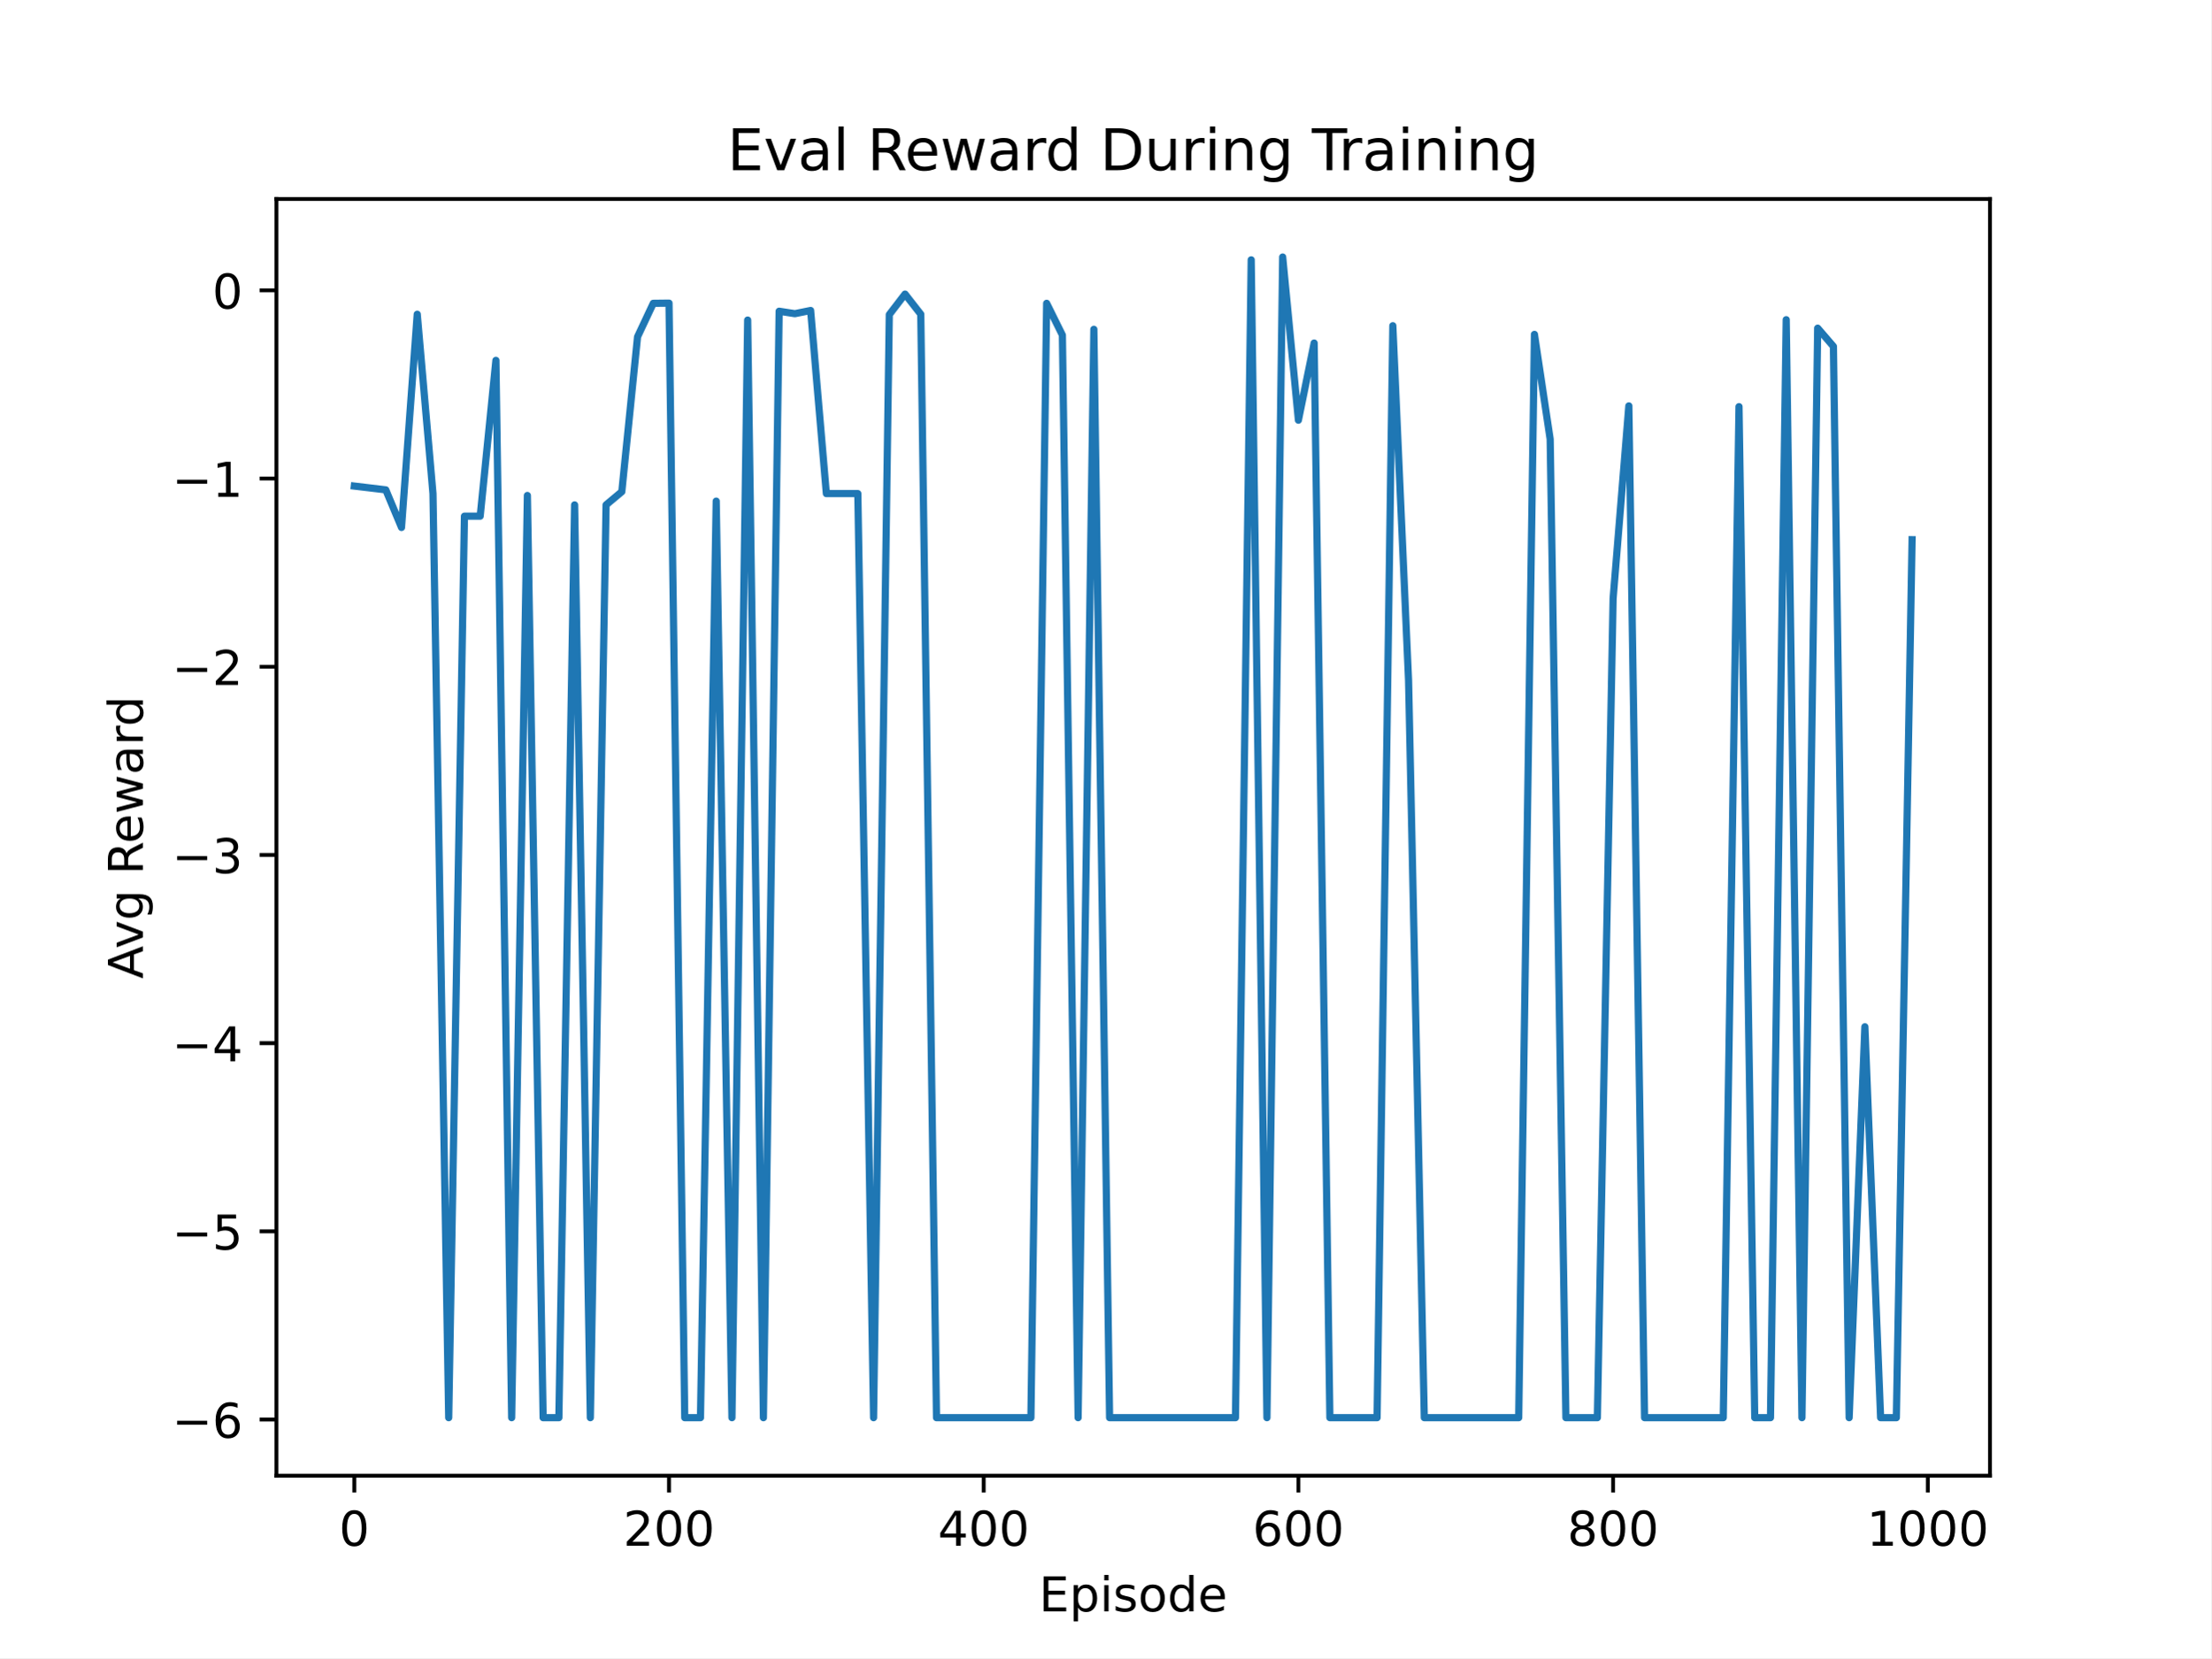
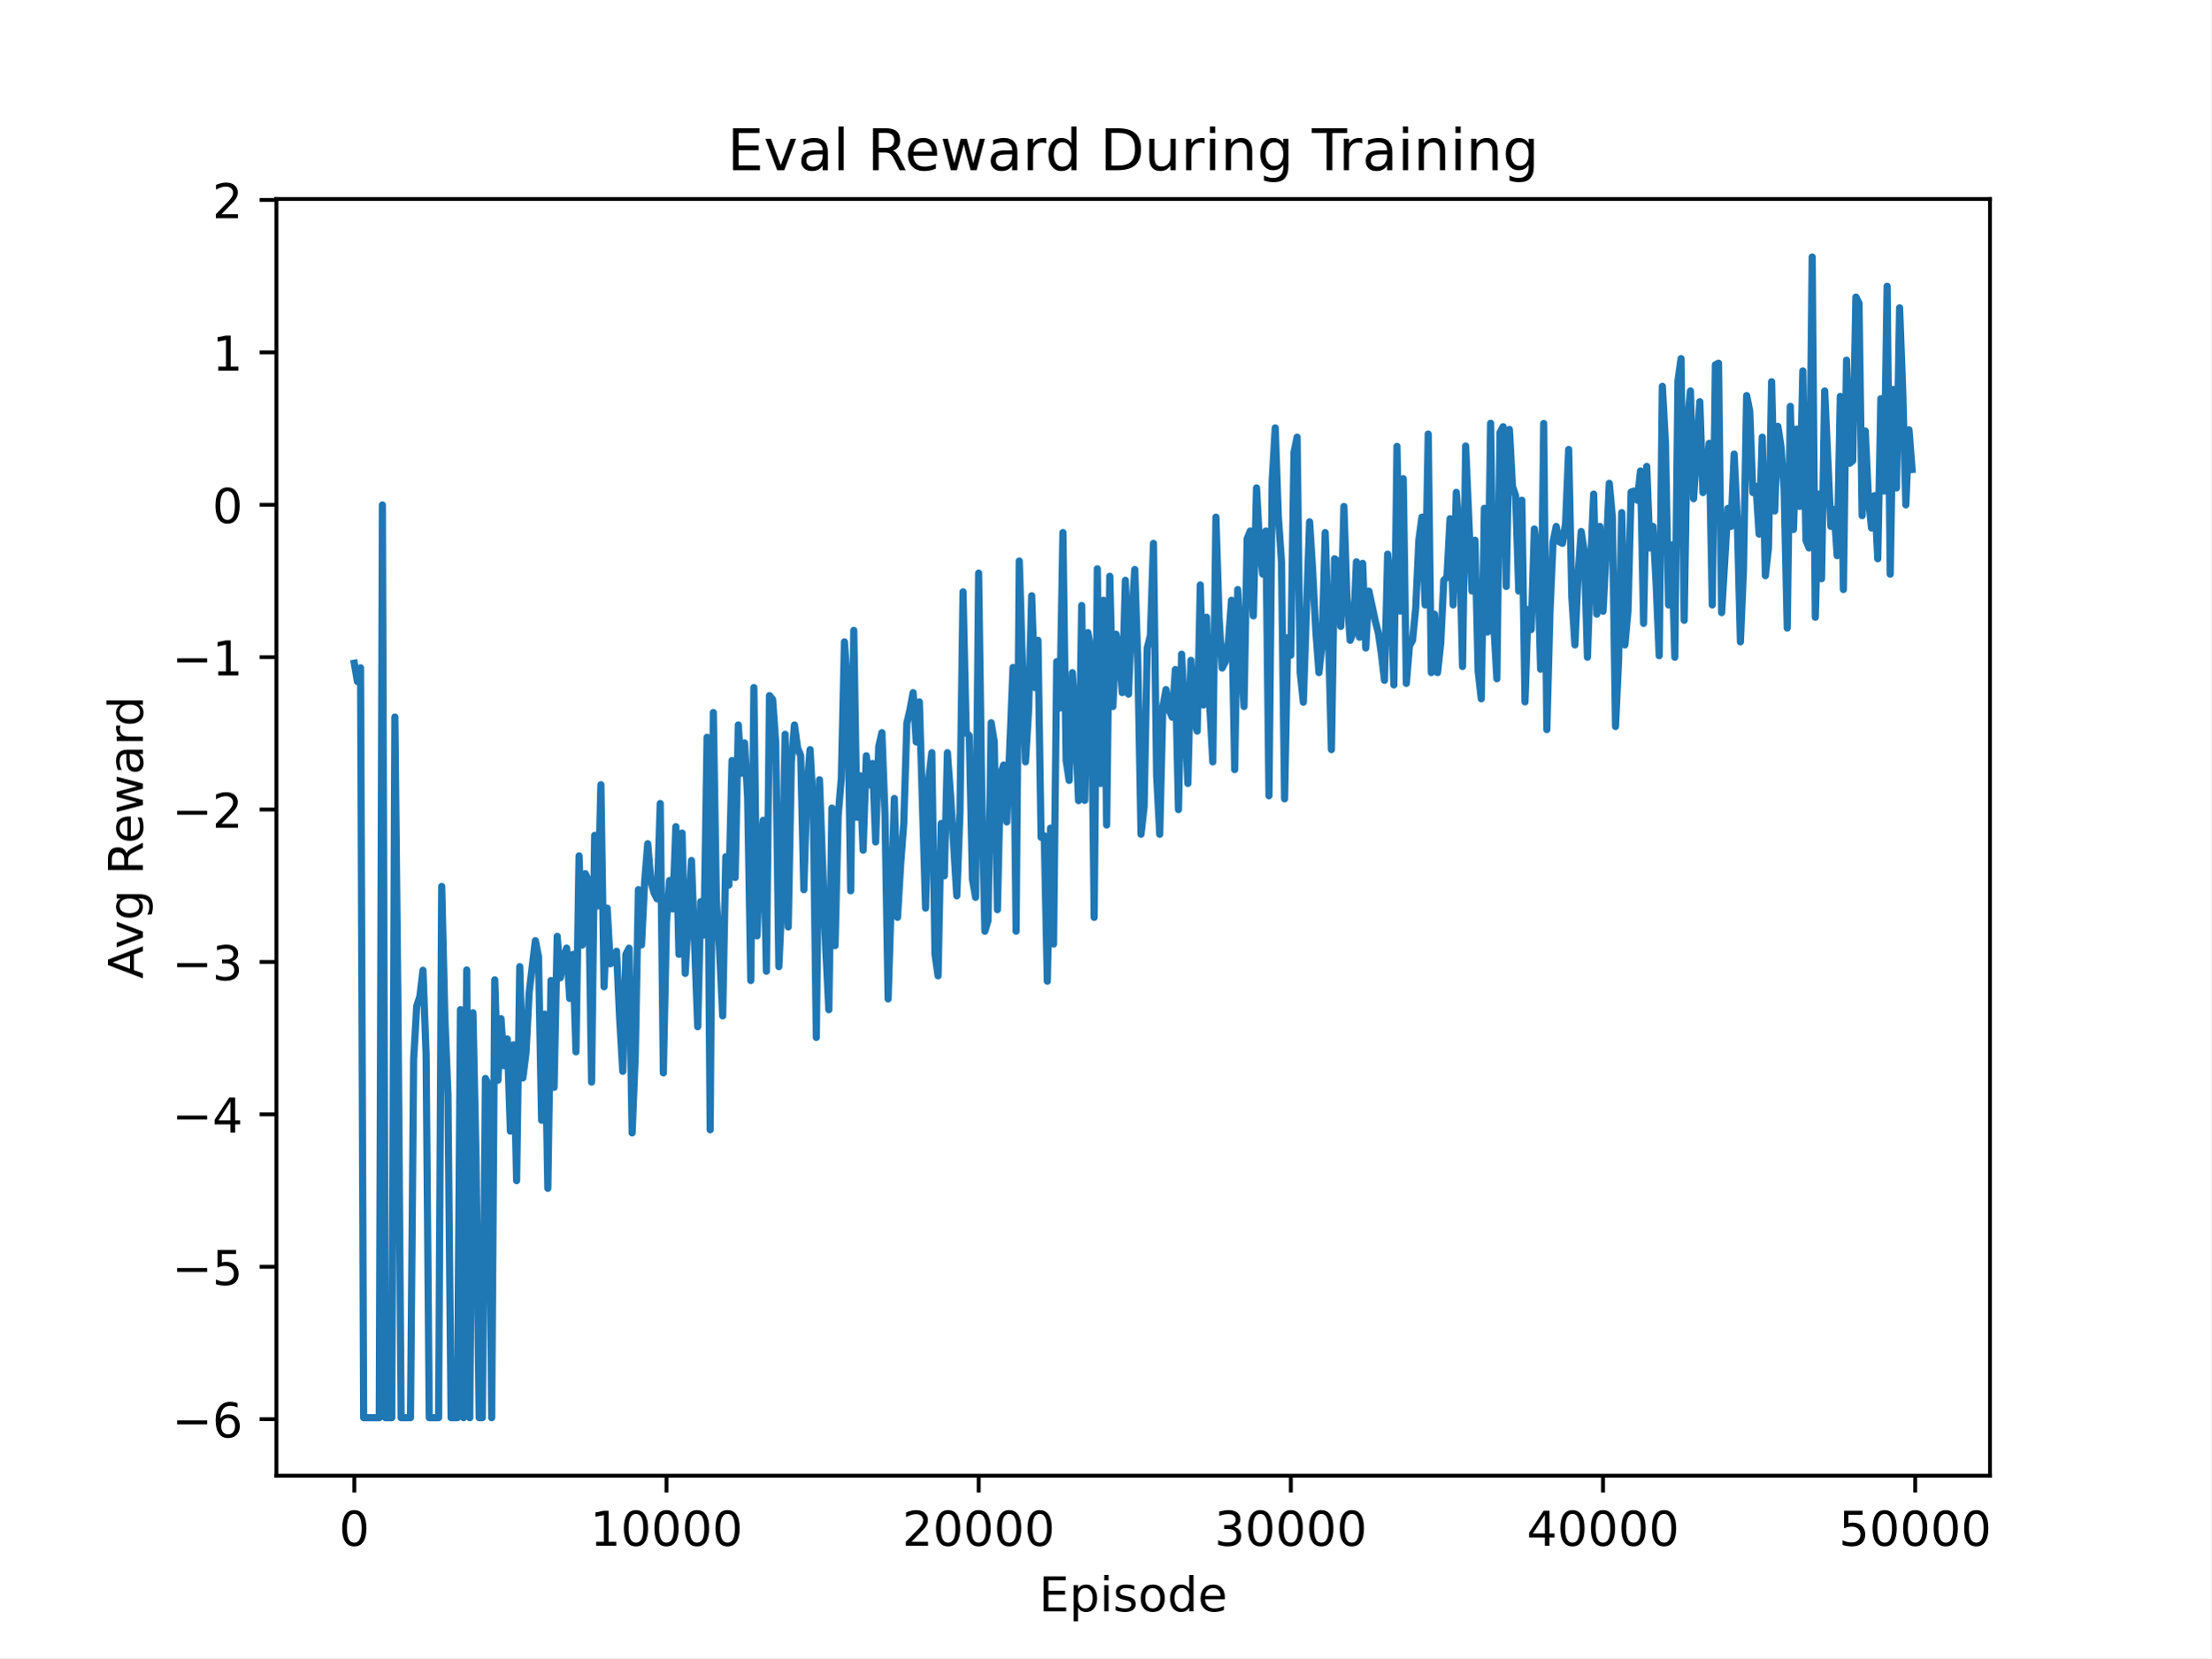
<svg xmlns="http://www.w3.org/2000/svg" xmlns:xlink="http://www.w3.org/1999/xlink" width="460.8pt" height="345.6pt" viewBox="0 0 460.8 345.6" version="1.1">
  <defs>
    <style type="text/css">*{stroke-linejoin: round; stroke-linecap: butt}</style>
  </defs>
  <g id="figure_1">
    <g id="patch_1">
      <path d="M 0 345.6  L 460.8 345.6  L 460.8 0  L 0 0  z " style="fill: #ffffff" />
    </g>
    <g id="axes_1">
      <g id="patch_2">
        <path d="M 57.6 307.584  L 414.72 307.584  L 414.72 41.472  L 57.6 41.472  z " style="fill: #ffffff" />
      </g>
      <g id="matplotlib.axis_1">
        <g id="xtick_1">
          <g id="line2d_1">
            <defs>
-               <path id="m51a9ddf4a9" d="M 0 0  L 0 3.5  " style="stroke: #000000; stroke-width: 0.8" />
+               <path id="m0aa1c64c8d" d="M 0 0  L 0 3.5  " style="stroke: #000000; stroke-width: 0.8" />
            </defs>
            <g>
-               <use xlink:href="#m51a9ddf4a9" x="73.833" y="307.584" style="stroke: #000000; stroke-width: 0.8" />
+               <use xlink:href="#m0aa1c64c8d" x="73.833" y="307.584" style="stroke: #000000; stroke-width: 0.8" />
            </g>
          </g>
          <g id="text_1">
            <g transform="translate(70.65148 322.1824) scale(0.1 -0.1)">
              <defs>
                <path id="DejaVuSans-30" d="M 2034 4250  Q 1547 4250 1301 3770  Q 1056 3291 1056 2328  Q 1056 1369 1301 889  Q 1547 409 2034 409  Q 2525 409 2770 889  Q 3016 1369 3016 2328  Q 3016 3291 2770 3770  Q 2525 4250 2034 4250  z M 2034 4750  Q 2819 4750 3233 4129  Q 3647 3509 3647 2328  Q 3647 1150 3233 529  Q 2819 -91 2034 -91  Q 1250 -91 836 529  Q 422 1150 422 2328  Q 422 3509 836 4129  Q 1250 4750 2034 4750  z " transform="scale(0.015625)" />
              </defs>
              <use xlink:href="#DejaVuSans-30" />
            </g>
          </g>
        </g>
        <g id="xtick_2">
          <g id="line2d_2">
            <g>
-               <use xlink:href="#m51a9ddf4a9" x="139.42" y="307.584" style="stroke: #000000; stroke-width: 0.8" />
+               <use xlink:href="#m0aa1c64c8d" x="138.894" y="307.584" style="stroke: #000000; stroke-width: 0.8" />
            </g>
          </g>
          <g id="text_2">
-             <g transform="translate(129.8758 322.1824) scale(0.1 -0.1)">
-               <defs>
-                 <path id="DejaVuSans-32" d="M 1228 531  L 3431 531  L 3431 0  L 469 0  L 469 531  Q 828 903 1448 1529  Q 2069 2156 2228 2338  Q 2531 2678 2651 2914  Q 2772 3150 2772 3378  Q 2772 3750 2511 3984  Q 2250 4219 1831 4219  Q 1534 4219 1204 4116  Q 875 4013 500 3803  L 500 4441  Q 881 4594 1212 4672  Q 1544 4750 1819 4750  Q 2544 4750 2975 4387  Q 3406 4025 3406 3419  Q 3406 3131 3298 2873  Q 3191 2616 2906 2266  Q 2828 2175 2409 1742  Q 1991 1309 1228 531  z " transform="scale(0.015625)" />
-               </defs>
-               <use xlink:href="#DejaVuSans-32" />
-               <use xlink:href="#DejaVuSans-30" x="63.623" />
-               <use xlink:href="#DejaVuSans-30" x="127.246" />
+             <g transform="translate(122.9875 322.1824) scale(0.1 -0.1)">
+               <defs>
+                 <path id="DejaVuSans-31" d="M 794 531  L 1825 531  L 1825 4091  L 703 3866  L 703 4441  L 1819 4666  L 2450 4666  L 2450 531  L 3481 531  L 3481 0  L 794 0  L 794 531  z " transform="scale(0.015625)" />
+               </defs>
+               <use xlink:href="#DejaVuSans-31" />
+               <use xlink:href="#DejaVuSans-30" x="63.623" />
+               <use xlink:href="#DejaVuSans-30" x="127.246" />
+               <use xlink:href="#DejaVuSans-30" x="190.869" />
+               <use xlink:href="#DejaVuSans-30" x="254.492" />
            </g>
          </g>
        </g>
        <g id="xtick_3">
          <g id="line2d_3">
            <g>
-               <use xlink:href="#m51a9ddf4a9" x="205.006" y="307.584" style="stroke: #000000; stroke-width: 0.8" />
+               <use xlink:href="#m0aa1c64c8d" x="203.955" y="307.584" style="stroke: #000000; stroke-width: 0.8" />
            </g>
          </g>
          <g id="text_3">
-             <g transform="translate(195.4625 322.1824) scale(0.1 -0.1)">
-               <defs>
-                 <path id="DejaVuSans-34" d="M 2419 4116  L 825 1625  L 2419 1625  L 2419 4116  z M 2253 4666  L 3047 4666  L 3047 1625  L 3713 1625  L 3713 1100  L 3047 1100  L 3047 0  L 2419 0  L 2419 1100  L 313 1100  L 313 1709  L 2253 4666  z " transform="scale(0.015625)" />
-               </defs>
-               <use xlink:href="#DejaVuSans-34" />
-               <use xlink:href="#DejaVuSans-30" x="63.623" />
-               <use xlink:href="#DejaVuSans-30" x="127.246" />
+             <g transform="translate(188.0485 322.1824) scale(0.1 -0.1)">
+               <defs>
+                 <path id="DejaVuSans-32" d="M 1228 531  L 3431 531  L 3431 0  L 469 0  L 469 531  Q 828 903 1448 1529  Q 2069 2156 2228 2338  Q 2531 2678 2651 2914  Q 2772 3150 2772 3378  Q 2772 3750 2511 3984  Q 2250 4219 1831 4219  Q 1534 4219 1204 4116  Q 875 4013 500 3803  L 500 4441  Q 881 4594 1212 4672  Q 1544 4750 1819 4750  Q 2544 4750 2975 4387  Q 3406 4025 3406 3419  Q 3406 3131 3298 2873  Q 3191 2616 2906 2266  Q 2828 2175 2409 1742  Q 1991 1309 1228 531  z " transform="scale(0.015625)" />
+               </defs>
+               <use xlink:href="#DejaVuSans-32" />
+               <use xlink:href="#DejaVuSans-30" x="63.623" />
+               <use xlink:href="#DejaVuSans-30" x="127.246" />
+               <use xlink:href="#DejaVuSans-30" x="190.869" />
+               <use xlink:href="#DejaVuSans-30" x="254.492" />
            </g>
          </g>
        </g>
        <g id="xtick_4">
          <g id="line2d_4">
            <g>
-               <use xlink:href="#m51a9ddf4a9" x="270.593" y="307.584" style="stroke: #000000; stroke-width: 0.8" />
+               <use xlink:href="#m0aa1c64c8d" x="269.016" y="307.584" style="stroke: #000000; stroke-width: 0.8" />
            </g>
          </g>
          <g id="text_4">
-             <g transform="translate(261.0493 322.1824) scale(0.1 -0.1)">
-               <defs>
-                 <path id="DejaVuSans-36" d="M 2113 2584  Q 1688 2584 1439 2293  Q 1191 2003 1191 1497  Q 1191 994 1439 701  Q 1688 409 2113 409  Q 2538 409 2786 701  Q 3034 994 3034 1497  Q 3034 2003 2786 2293  Q 2538 2584 2113 2584  z M 3366 4563  L 3366 3988  Q 3128 4100 2886 4159  Q 2644 4219 2406 4219  Q 1781 4219 1451 3797  Q 1122 3375 1075 2522  Q 1259 2794 1537 2939  Q 1816 3084 2150 3084  Q 2853 3084 3261 2657  Q 3669 2231 3669 1497  Q 3669 778 3244 343  Q 2819 -91 2113 -91  Q 1303 -91 875 529  Q 447 1150 447 2328  Q 447 3434 972 4092  Q 1497 4750 2381 4750  Q 2619 4750 2861 4703  Q 3103 4656 3366 4563  z " transform="scale(0.015625)" />
-               </defs>
-               <use xlink:href="#DejaVuSans-36" />
-               <use xlink:href="#DejaVuSans-30" x="63.623" />
-               <use xlink:href="#DejaVuSans-30" x="127.246" />
+             <g transform="translate(253.1096 322.1824) scale(0.1 -0.1)">
+               <defs>
+                 <path id="DejaVuSans-33" d="M 2597 2516  Q 3050 2419 3304 2112  Q 3559 1806 3559 1356  Q 3559 666 3084 287  Q 2609 -91 1734 -91  Q 1441 -91 1130 -33  Q 819 25 488 141  L 488 750  Q 750 597 1062 519  Q 1375 441 1716 441  Q 2309 441 2620 675  Q 2931 909 2931 1356  Q 2931 1769 2642 2001  Q 2353 2234 1838 2234  L 1294 2234  L 1294 2753  L 1863 2753  Q 2328 2753 2575 2939  Q 2822 3125 2822 3475  Q 2822 3834 2567 4026  Q 2313 4219 1838 4219  Q 1578 4219 1281 4162  Q 984 4106 628 3988  L 628 4550  Q 988 4650 1302 4700  Q 1616 4750 1894 4750  Q 2613 4750 3031 4423  Q 3450 4097 3450 3541  Q 3450 3153 3228 2886  Q 3006 2619 2597 2516  z " transform="scale(0.015625)" />
+               </defs>
+               <use xlink:href="#DejaVuSans-33" />
+               <use xlink:href="#DejaVuSans-30" x="63.623" />
+               <use xlink:href="#DejaVuSans-30" x="127.246" />
+               <use xlink:href="#DejaVuSans-30" x="190.869" />
+               <use xlink:href="#DejaVuSans-30" x="254.492" />
            </g>
          </g>
        </g>
        <g id="xtick_5">
          <g id="line2d_5">
            <g>
-               <use xlink:href="#m51a9ddf4a9" x="336.18" y="307.584" style="stroke: #000000; stroke-width: 0.8" />
+               <use xlink:href="#m0aa1c64c8d" x="334.077" y="307.584" style="stroke: #000000; stroke-width: 0.8" />
            </g>
          </g>
          <g id="text_5">
-             <g transform="translate(326.6361 322.1824) scale(0.1 -0.1)">
-               <defs>
-                 <path id="DejaVuSans-38" d="M 2034 2216  Q 1584 2216 1326 1975  Q 1069 1734 1069 1313  Q 1069 891 1326 650  Q 1584 409 2034 409  Q 2484 409 2743 651  Q 3003 894 3003 1313  Q 3003 1734 2745 1975  Q 2488 2216 2034 2216  z M 1403 2484  Q 997 2584 770 2862  Q 544 3141 544 3541  Q 544 4100 942 4425  Q 1341 4750 2034 4750  Q 2731 4750 3128 4425  Q 3525 4100 3525 3541  Q 3525 3141 3298 2862  Q 3072 2584 2669 2484  Q 3125 2378 3379 2068  Q 3634 1759 3634 1313  Q 3634 634 3220 271  Q 2806 -91 2034 -91  Q 1263 -91 848 271  Q 434 634 434 1313  Q 434 1759 690 2068  Q 947 2378 1403 2484  z M 1172 3481  Q 1172 3119 1398 2916  Q 1625 2713 2034 2713  Q 2441 2713 2670 2916  Q 2900 3119 2900 3481  Q 2900 3844 2670 4047  Q 2441 4250 2034 4250  Q 1625 4250 1398 4047  Q 1172 3844 1172 3481  z " transform="scale(0.015625)" />
-               </defs>
-               <use xlink:href="#DejaVuSans-38" />
-               <use xlink:href="#DejaVuSans-30" x="63.623" />
-               <use xlink:href="#DejaVuSans-30" x="127.246" />
+             <g transform="translate(318.1706 322.1824) scale(0.1 -0.1)">
+               <defs>
+                 <path id="DejaVuSans-34" d="M 2419 4116  L 825 1625  L 2419 1625  L 2419 4116  z M 2253 4666  L 3047 4666  L 3047 1625  L 3713 1625  L 3713 1100  L 3047 1100  L 3047 0  L 2419 0  L 2419 1100  L 313 1100  L 313 1709  L 2253 4666  z " transform="scale(0.015625)" />
+               </defs>
+               <use xlink:href="#DejaVuSans-34" />
+               <use xlink:href="#DejaVuSans-30" x="63.623" />
+               <use xlink:href="#DejaVuSans-30" x="127.246" />
+               <use xlink:href="#DejaVuSans-30" x="190.869" />
+               <use xlink:href="#DejaVuSans-30" x="254.492" />
            </g>
          </g>
        </g>
        <g id="xtick_6">
          <g id="line2d_6">
            <g>
-               <use xlink:href="#m51a9ddf4a9" x="401.767" y="307.584" style="stroke: #000000; stroke-width: 0.8" />
+               <use xlink:href="#m0aa1c64c8d" x="399.138" y="307.584" style="stroke: #000000; stroke-width: 0.8" />
            </g>
          </g>
          <g id="text_6">
-             <g transform="translate(389.0416 322.1824) scale(0.1 -0.1)">
-               <defs>
-                 <path id="DejaVuSans-31" d="M 794 531  L 1825 531  L 1825 4091  L 703 3866  L 703 4441  L 1819 4666  L 2450 4666  L 2450 531  L 3481 531  L 3481 0  L 794 0  L 794 531  z " transform="scale(0.015625)" />
-               </defs>
-               <use xlink:href="#DejaVuSans-31" />
-               <use xlink:href="#DejaVuSans-30" x="63.623" />
-               <use xlink:href="#DejaVuSans-30" x="127.246" />
-               <use xlink:href="#DejaVuSans-30" x="190.869" />
+             <g transform="translate(383.2316 322.1824) scale(0.1 -0.1)">
+               <defs>
+                 <path id="DejaVuSans-35" d="M 691 4666  L 3169 4666  L 3169 4134  L 1269 4134  L 1269 2991  Q 1406 3038 1543 3061  Q 1681 3084 1819 3084  Q 2600 3084 3056 2656  Q 3513 2228 3513 1497  Q 3513 744 3044 326  Q 2575 -91 1722 -91  Q 1428 -91 1123 -41  Q 819 9 494 109  L 494 744  Q 775 591 1075 516  Q 1375 441 1709 441  Q 2250 441 2565 725  Q 2881 1009 2881 1497  Q 2881 1984 2565 2268  Q 2250 2553 1709 2553  Q 1456 2553 1204 2497  Q 953 2441 691 2322  L 691 4666  z " transform="scale(0.015625)" />
+               </defs>
+               <use xlink:href="#DejaVuSans-35" />
+               <use xlink:href="#DejaVuSans-30" x="63.623" />
+               <use xlink:href="#DejaVuSans-30" x="127.246" />
+               <use xlink:href="#DejaVuSans-30" x="190.869" />
+               <use xlink:href="#DejaVuSans-30" x="254.492" />
            </g>
          </g>
        </g>
        <g id="text_7">
          <g transform="translate(216.5225 335.8606) scale(0.1 -0.1)">
            <defs>
              <path id="DejaVuSans-45" d="M 628 4666  L 3578 4666  L 3578 4134  L 1259 4134  L 1259 2753  L 3481 2753  L 3481 2222  L 1259 2222  L 1259 531  L 3634 531  L 3634 0  L 628 0  L 628 4666  z " transform="scale(0.015625)" />
              <path id="DejaVuSans-70" d="M 1159 525  L 1159 -1331  L 581 -1331  L 581 3500  L 1159 3500  L 1159 2969  Q 1341 3281 1617 3432  Q 1894 3584 2278 3584  Q 2916 3584 3314 3078  Q 3713 2572 3713 1747  Q 3713 922 3314 415  Q 2916 -91 2278 -91  Q 1894 -91 1617 61  Q 1341 213 1159 525  z M 3116 1747  Q 3116 2381 2855 2742  Q 2594 3103 2138 3103  Q 1681 3103 1420 2742  Q 1159 2381 1159 1747  Q 1159 1113 1420 752  Q 1681 391 2138 391  Q 2594 391 2855 752  Q 3116 1113 3116 1747  z " transform="scale(0.015625)" />
              <path id="DejaVuSans-69" d="M 603 3500  L 1178 3500  L 1178 0  L 603 0  L 603 3500  z M 603 4863  L 1178 4863  L 1178 4134  L 603 4134  L 603 4863  z " transform="scale(0.015625)" />
              <path id="DejaVuSans-73" d="M 2834 3397  L 2834 2853  Q 2591 2978 2328 3040  Q 2066 3103 1784 3103  Q 1356 3103 1142 2972  Q 928 2841 928 2578  Q 928 2378 1081 2264  Q 1234 2150 1697 2047  L 1894 2003  Q 2506 1872 2764 1633  Q 3022 1394 3022 966  Q 3022 478 2636 193  Q 2250 -91 1575 -91  Q 1294 -91 989 -36  Q 684 19 347 128  L 347 722  Q 666 556 975 473  Q 1284 391 1588 391  Q 1994 391 2212 530  Q 2431 669 2431 922  Q 2431 1156 2273 1281  Q 2116 1406 1581 1522  L 1381 1569  Q 847 1681 609 1914  Q 372 2147 372 2553  Q 372 3047 722 3315  Q 1072 3584 1716 3584  Q 2034 3584 2315 3537  Q 2597 3491 2834 3397  z " transform="scale(0.015625)" />
              <path id="DejaVuSans-6f" d="M 1959 3097  Q 1497 3097 1228 2736  Q 959 2375 959 1747  Q 959 1119 1226 758  Q 1494 397 1959 397  Q 2419 397 2687 759  Q 2956 1122 2956 1747  Q 2956 2369 2687 2733  Q 2419 3097 1959 3097  z M 1959 3584  Q 2709 3584 3137 3096  Q 3566 2609 3566 1747  Q 3566 888 3137 398  Q 2709 -91 1959 -91  Q 1206 -91 779 398  Q 353 888 353 1747  Q 353 2609 779 3096  Q 1206 3584 1959 3584  z " transform="scale(0.015625)" />
              <path id="DejaVuSans-64" d="M 2906 2969  L 2906 4863  L 3481 4863  L 3481 0  L 2906 0  L 2906 525  Q 2725 213 2448 61  Q 2172 -91 1784 -91  Q 1150 -91 751 415  Q 353 922 353 1747  Q 353 2572 751 3078  Q 1150 3584 1784 3584  Q 2172 3584 2448 3432  Q 2725 3281 2906 2969  z M 947 1747  Q 947 1113 1208 752  Q 1469 391 1925 391  Q 2381 391 2643 752  Q 2906 1113 2906 1747  Q 2906 2381 2643 2742  Q 2381 3103 1925 3103  Q 1469 3103 1208 2742  Q 947 2381 947 1747  z " transform="scale(0.015625)" />
              <path id="DejaVuSans-65" d="M 3597 1894  L 3597 1613  L 953 1613  Q 991 1019 1311 708  Q 1631 397 2203 397  Q 2534 397 2845 478  Q 3156 559 3463 722  L 3463 178  Q 3153 47 2828 -22  Q 2503 -91 2169 -91  Q 1331 -91 842 396  Q 353 884 353 1716  Q 353 2575 817 3079  Q 1281 3584 2069 3584  Q 2775 3584 3186 3129  Q 3597 2675 3597 1894  z M 3022 2063  Q 3016 2534 2758 2815  Q 2500 3097 2075 3097  Q 1594 3097 1305 2825  Q 1016 2553 972 2059  L 3022 2063  z " transform="scale(0.015625)" />
            </defs>
            <use xlink:href="#DejaVuSans-45" />
            <use xlink:href="#DejaVuSans-70" x="63.184" />
            <use xlink:href="#DejaVuSans-69" x="126.66" />
            <use xlink:href="#DejaVuSans-73" x="154.443" />
            <use xlink:href="#DejaVuSans-6f" x="206.543" />
            <use xlink:href="#DejaVuSans-64" x="267.725" />
            <use xlink:href="#DejaVuSans-65" x="331.201" />
          </g>
        </g>
      </g>
      <g id="matplotlib.axis_2">
        <g id="ytick_1">
          <g id="line2d_7">
            <defs>
-               <path id="m4c02d5321e" d="M 0 0  L -3.5 0  " style="stroke: #000000; stroke-width: 0.8" />
+               <path id="m4d0bfc7e6a" d="M 0 0  L -3.5 0  " style="stroke: #000000; stroke-width: 0.8" />
            </defs>
            <g>
-               <use xlink:href="#m4c02d5321e" x="57.6" y="295.88" style="stroke: #000000; stroke-width: 0.8" />
+               <use xlink:href="#m4d0bfc7e6a" x="57.6" y="295.806" style="stroke: #000000; stroke-width: 0.8" />
            </g>
          </g>
          <g id="text_8">
-             <g transform="translate(35.85781 299.6795) scale(0.1 -0.1)">
+             <g transform="translate(35.85781 299.6049) scale(0.1 -0.1)">
              <defs>
                <path id="DejaVuSans-2212" d="M 678 2272  L 4684 2272  L 4684 1741  L 678 1741  L 678 2272  z " transform="scale(0.015625)" />
+                 <path id="DejaVuSans-36" d="M 2113 2584  Q 1688 2584 1439 2293  Q 1191 2003 1191 1497  Q 1191 994 1439 701  Q 1688 409 2113 409  Q 2538 409 2786 701  Q 3034 994 3034 1497  Q 3034 2003 2786 2293  Q 2538 2584 2113 2584  z M 3366 4563  L 3366 3988  Q 3128 4100 2886 4159  Q 2644 4219 2406 4219  Q 1781 4219 1451 3797  Q 1122 3375 1075 2522  Q 1259 2794 1537 2939  Q 1816 3084 2150 3084  Q 2853 3084 3261 2657  Q 3669 2231 3669 1497  Q 3669 778 3244 343  Q 2819 -91 2113 -91  Q 1303 -91 875 529  Q 447 1150 447 2328  Q 447 3434 972 4092  Q 1497 4750 2381 4750  Q 2619 4750 2861 4703  Q 3103 4656 3366 4563  z " transform="scale(0.015625)" />
              </defs>
              <use xlink:href="#DejaVuSans-2212" />
              <use xlink:href="#DejaVuSans-36" x="83.789" />
            </g>
          </g>
        </g>
        <g id="ytick_2">
          <g id="line2d_8">
            <g>
-               <use xlink:href="#m4c02d5321e" x="57.6" y="256.652" style="stroke: #000000; stroke-width: 0.8" />
+               <use xlink:href="#m4d0bfc7e6a" x="57.6" y="264.038" style="stroke: #000000; stroke-width: 0.8" />
            </g>
          </g>
          <g id="text_9">
-             <g transform="translate(35.85781 260.4513) scale(0.1 -0.1)">
-               <defs>
-                 <path id="DejaVuSans-35" d="M 691 4666  L 3169 4666  L 3169 4134  L 1269 4134  L 1269 2991  Q 1406 3038 1543 3061  Q 1681 3084 1819 3084  Q 2600 3084 3056 2656  Q 3513 2228 3513 1497  Q 3513 744 3044 326  Q 2575 -91 1722 -91  Q 1428 -91 1123 -41  Q 819 9 494 109  L 494 744  Q 775 591 1075 516  Q 1375 441 1709 441  Q 2250 441 2565 725  Q 2881 1009 2881 1497  Q 2881 1984 2565 2268  Q 2250 2553 1709 2553  Q 1456 2553 1204 2497  Q 953 2441 691 2322  L 691 4666  z " transform="scale(0.015625)" />
-               </defs>
+             <g transform="translate(35.85781 267.8377) scale(0.1 -0.1)">
              <use xlink:href="#DejaVuSans-2212" />
              <use xlink:href="#DejaVuSans-35" x="83.789" />
            </g>
          </g>
        </g>
        <g id="ytick_3">
          <g id="line2d_9">
            <g>
-               <use xlink:href="#m4c02d5321e" x="57.6" y="217.424" style="stroke: #000000; stroke-width: 0.8" />
+               <use xlink:href="#m4d0bfc7e6a" x="57.6" y="232.271" style="stroke: #000000; stroke-width: 0.8" />
            </g>
          </g>
          <g id="text_10">
-             <g transform="translate(35.85781 221.2232) scale(0.1 -0.1)">
+             <g transform="translate(35.85781 236.0705) scale(0.1 -0.1)">
              <use xlink:href="#DejaVuSans-2212" />
              <use xlink:href="#DejaVuSans-34" x="83.789" />
            </g>
          </g>
        </g>
        <g id="ytick_4">
          <g id="line2d_10">
            <g>
-               <use xlink:href="#m4c02d5321e" x="57.6" y="178.196" style="stroke: #000000; stroke-width: 0.8" />
+               <use xlink:href="#m4d0bfc7e6a" x="57.6" y="200.504" style="stroke: #000000; stroke-width: 0.8" />
            </g>
          </g>
          <g id="text_11">
-             <g transform="translate(35.85781 181.9951) scale(0.1 -0.1)">
-               <defs>
-                 <path id="DejaVuSans-33" d="M 2597 2516  Q 3050 2419 3304 2112  Q 3559 1806 3559 1356  Q 3559 666 3084 287  Q 2609 -91 1734 -91  Q 1441 -91 1130 -33  Q 819 25 488 141  L 488 750  Q 750 597 1062 519  Q 1375 441 1716 441  Q 2309 441 2620 675  Q 2931 909 2931 1356  Q 2931 1769 2642 2001  Q 2353 2234 1838 2234  L 1294 2234  L 1294 2753  L 1863 2753  Q 2328 2753 2575 2939  Q 2822 3125 2822 3475  Q 2822 3834 2567 4026  Q 2313 4219 1838 4219  Q 1578 4219 1281 4162  Q 984 4106 628 3988  L 628 4550  Q 988 4650 1302 4700  Q 1616 4750 1894 4750  Q 2613 4750 3031 4423  Q 3450 4097 3450 3541  Q 3450 3153 3228 2886  Q 3006 2619 2597 2516  z " transform="scale(0.015625)" />
-               </defs>
+             <g transform="translate(35.85781 204.3033) scale(0.1 -0.1)">
              <use xlink:href="#DejaVuSans-2212" />
              <use xlink:href="#DejaVuSans-33" x="83.789" />
            </g>
          </g>
        </g>
        <g id="ytick_5">
          <g id="line2d_11">
            <g>
-               <use xlink:href="#m4c02d5321e" x="57.6" y="138.968" style="stroke: #000000; stroke-width: 0.8" />
+               <use xlink:href="#m4d0bfc7e6a" x="57.6" y="168.737" style="stroke: #000000; stroke-width: 0.8" />
            </g>
          </g>
          <g id="text_12">
-             <g transform="translate(35.85781 142.7669) scale(0.1 -0.1)">
+             <g transform="translate(35.85781 172.5361) scale(0.1 -0.1)">
              <use xlink:href="#DejaVuSans-2212" />
              <use xlink:href="#DejaVuSans-32" x="83.789" />
            </g>
          </g>
        </g>
        <g id="ytick_6">
          <g id="line2d_12">
            <g>
-               <use xlink:href="#m4c02d5321e" x="57.6" y="99.74" style="stroke: #000000; stroke-width: 0.8" />
+               <use xlink:href="#m4d0bfc7e6a" x="57.6" y="136.97" style="stroke: #000000; stroke-width: 0.8" />
            </g>
          </g>
          <g id="text_13">
-             <g transform="translate(35.85781 103.5388) scale(0.1 -0.1)">
+             <g transform="translate(35.85781 140.7688) scale(0.1 -0.1)">
              <use xlink:href="#DejaVuSans-2212" />
              <use xlink:href="#DejaVuSans-31" x="83.789" />
            </g>
          </g>
        </g>
        <g id="ytick_7">
          <g id="line2d_13">
            <g>
-               <use xlink:href="#m4c02d5321e" x="57.6" y="60.511" style="stroke: #000000; stroke-width: 0.8" />
+               <use xlink:href="#m4d0bfc7e6a" x="57.6" y="105.202" style="stroke: #000000; stroke-width: 0.8" />
            </g>
          </g>
          <g id="text_14">
-             <g transform="translate(44.2375 64.3106) scale(0.1 -0.1)">
+             <g transform="translate(44.2375 109.0016) scale(0.1 -0.1)">
              <use xlink:href="#DejaVuSans-30" />
            </g>
          </g>
        </g>
-         <g id="text_15">
+         <g id="ytick_8">
+           <g id="line2d_14">
+             <g>
+               <use xlink:href="#m4d0bfc7e6a" x="57.6" y="73.435" style="stroke: #000000; stroke-width: 0.8" />
+             </g>
+           </g>
+           <g id="text_15">
+             <g transform="translate(44.2375 77.23443) scale(0.1 -0.1)">
+               <use xlink:href="#DejaVuSans-31" />
+             </g>
+           </g>
+         </g>
+         <g id="ytick_9">
+           <g id="line2d_15">
+             <g>
+               <use xlink:href="#m4d0bfc7e6a" x="57.6" y="41.668" style="stroke: #000000; stroke-width: 0.8" />
+             </g>
+           </g>
+           <g id="text_16">
+             <g transform="translate(44.2375 45.46722) scale(0.1 -0.1)">
+               <use xlink:href="#DejaVuSans-32" />
+             </g>
+           </g>
+         </g>
+         <g id="text_17">
          <g transform="translate(29.77812 203.9983) rotate(-90) scale(0.1 -0.1)">
            <defs>
              <path id="DejaVuSans-41" d="M 2188 4044  L 1331 1722  L 3047 1722  L 2188 4044  z M 1831 4666  L 2547 4666  L 4325 0  L 3669 0  L 3244 1197  L 1141 1197  L 716 0  L 50 0  L 1831 4666  z " transform="scale(0.015625)" />
              <path id="DejaVuSans-76" d="M 191 3500  L 800 3500  L 1894 563  L 2988 3500  L 3597 3500  L 2284 0  L 1503 0  L 191 3500  z " transform="scale(0.015625)" />
              <path id="DejaVuSans-67" d="M 2906 1791  Q 2906 2416 2648 2759  Q 2391 3103 1925 3103  Q 1463 3103 1205 2759  Q 947 2416 947 1791  Q 947 1169 1205 825  Q 1463 481 1925 481  Q 2391 481 2648 825  Q 2906 1169 2906 1791  z M 3481 434  Q 3481 -459 3084 -895  Q 2688 -1331 1869 -1331  Q 1566 -1331 1297 -1286  Q 1028 -1241 775 -1147  L 775 -588  Q 1028 -725 1275 -790  Q 1522 -856 1778 -856  Q 2344 -856 2625 -561  Q 2906 -266 2906 331  L 2906 616  Q 2728 306 2450 153  Q 2172 0 1784 0  Q 1141 0 747 490  Q 353 981 353 1791  Q 353 2603 747 3093  Q 1141 3584 1784 3584  Q 2172 3584 2450 3431  Q 2728 3278 2906 2969  L 2906 3500  L 3481 3500  L 3481 434  z " transform="scale(0.015625)" />
              <path id="DejaVuSans-20" transform="scale(0.015625)" />
              <path id="DejaVuSans-52" d="M 2841 2188  Q 3044 2119 3236 1894  Q 3428 1669 3622 1275  L 4263 0  L 3584 0  L 2988 1197  Q 2756 1666 2539 1819  Q 2322 1972 1947 1972  L 1259 1972  L 1259 0  L 628 0  L 628 4666  L 2053 4666  Q 2853 4666 3247 4331  Q 3641 3997 3641 3322  Q 3641 2881 3436 2590  Q 3231 2300 2841 2188  z M 1259 4147  L 1259 2491  L 2053 2491  Q 2509 2491 2742 2702  Q 2975 2913 2975 3322  Q 2975 3731 2742 3939  Q 2509 4147 2053 4147  L 1259 4147  z " transform="scale(0.015625)" />
              <path id="DejaVuSans-77" d="M 269 3500  L 844 3500  L 1563 769  L 2278 3500  L 2956 3500  L 3675 769  L 4391 3500  L 4966 3500  L 4050 0  L 3372 0  L 2619 2869  L 1863 0  L 1184 0  L 269 3500  z " transform="scale(0.015625)" />
              <path id="DejaVuSans-61" d="M 2194 1759  Q 1497 1759 1228 1600  Q 959 1441 959 1056  Q 959 750 1161 570  Q 1363 391 1709 391  Q 2188 391 2477 730  Q 2766 1069 2766 1631  L 2766 1759  L 2194 1759  z M 3341 1997  L 3341 0  L 2766 0  L 2766 531  Q 2569 213 2275 61  Q 1981 -91 1556 -91  Q 1019 -91 701 211  Q 384 513 384 1019  Q 384 1609 779 1909  Q 1175 2209 1959 2209  L 2766 2209  L 2766 2266  Q 2766 2663 2505 2880  Q 2244 3097 1772 3097  Q 1472 3097 1187 3025  Q 903 2953 641 2809  L 641 3341  Q 956 3463 1253 3523  Q 1550 3584 1831 3584  Q 2591 3584 2966 3190  Q 3341 2797 3341 1997  z " transform="scale(0.015625)" />
              <path id="DejaVuSans-72" d="M 2631 2963  Q 2534 3019 2420 3045  Q 2306 3072 2169 3072  Q 1681 3072 1420 2755  Q 1159 2438 1159 1844  L 1159 0  L 581 0  L 581 3500  L 1159 3500  L 1159 2956  Q 1341 3275 1631 3429  Q 1922 3584 2338 3584  Q 2397 3584 2469 3576  Q 2541 3569 2628 3553  L 2631 2963  z " transform="scale(0.015625)" />
            </defs>
            <use xlink:href="#DejaVuSans-41" />
            <use xlink:href="#DejaVuSans-76" x="62.533" />
            <use xlink:href="#DejaVuSans-67" x="121.713" />
            <use xlink:href="#DejaVuSans-20" x="185.189" />
            <use xlink:href="#DejaVuSans-52" x="216.977" />
            <use xlink:href="#DejaVuSans-65" x="281.959" />
            <use xlink:href="#DejaVuSans-77" x="343.482" />
            <use xlink:href="#DejaVuSans-61" x="425.27" />
            <use xlink:href="#DejaVuSans-72" x="486.549" />
            <use xlink:href="#DejaVuSans-64" x="525.912" />
          </g>
        </g>
      </g>
-       <g id="line2d_14">
-         <path d="M 73.833 101.309  L 77.112 101.701  L 80.391 102.093  L 83.671 109.939  L 86.95 65.493  L 90.229 102.878  L 93.509 295.488  L 96.788 107.585  L 100.067 107.585  L 103.347 75.104  L 106.626 295.488  L 109.905 103.27  L 113.185 295.488  L 116.464 295.488  L 119.743 105.231  L 123.023 295.488  L 126.302 105.231  L 129.581 102.486  L 132.861 70.201  L 136.14 63.218  L 139.42 63.179  L 142.699 295.488  L 145.978 295.488  L 149.258 104.447  L 152.537 295.488  L 155.816 66.709  L 159.096 295.488  L 162.375 64.866  L 165.654 65.376  L 168.934 64.709  L 172.213 102.878  L 175.492 102.878  L 178.772 102.878  L 182.051 295.488  L 185.33 65.572  L 188.61 61.296  L 191.889 65.493  L 195.168 295.488  L 198.448 295.488  L 201.727 295.488  L 205.006 295.488  L 208.286 295.488  L 211.565 295.488  L 214.844 295.488  L 218.124 63.218  L 221.403 69.848  L 224.682 295.488  L 227.962 68.632  L 231.241 295.488  L 234.52 295.488  L 237.8 295.488  L 241.079 295.488  L 244.358 295.488  L 247.638 295.488  L 250.917 295.488  L 254.196 295.488  L 257.476 295.488  L 260.755 54.156  L 264.034 295.488  L 267.314 53.568  L 270.593 87.579  L 273.872 71.495  L 277.152 295.488  L 280.431 295.488  L 283.71 295.488  L 286.99 295.488  L 290.269 67.886  L 293.548 141.792  L 296.828 295.488  L 300.107 295.488  L 303.386 295.488  L 306.666 295.488  L 309.945 295.488  L 313.224 295.488  L 316.504 295.488  L 319.783 69.691  L 323.062 91.541  L 326.342 295.488  L 329.621 295.488  L 332.9 295.488  L 336.18 124.767  L 339.459 84.597  L 342.739 295.488  L 346.018 295.488  L 349.297 295.488  L 352.577 295.488  L 355.856 295.488  L 359.135 295.488  L 362.415 84.754  L 365.694 295.488  L 368.973 295.488  L 372.253 66.631  L 375.532 295.488  L 378.811 68.396  L 382.091 72.201  L 385.37 295.488  L 388.649 214.011  L 391.929 295.488  L 395.208 295.488  L 398.487 112.489  " clip-path="url(#pf703930a2f)" style="fill: none; stroke: #1f77b4; stroke-width: 1.5; stroke-linecap: square" />
+       <g id="line2d_16">
+         <path d="M 73.833 138.24  L 74.483 142.052  L 75.134 139.193  L 75.785 295.488  L 79.038 295.488  L 79.688 105.244  L 80.339 295.488  L 81.64 295.488  L 82.291 149.454  L 82.941 211.696  L 83.592 295.488  L 85.544 295.488  L 86.194 220.813  L 86.845 209.701  L 87.496 207.671  L 88.146 202.235  L 88.797 219.736  L 89.447 295.488  L 91.399 295.488  L 92.05 184.757  L 92.7 211.896  L 93.351 228.088  L 94.002 295.488  L 95.303 295.488  L 95.953 210.434  L 96.604 295.488  L 97.255 202.165  L 97.905 295.488  L 98.556 211.086  L 99.207 241.503  L 99.857 295.488  L 100.508 295.488  L 101.158 224.787  L 101.809 226.162  L 102.46 295.488  L 103.11 204.23  L 103.761 225.171  L 104.411 212.318  L 105.062 222.109  L 105.713 216.562  L 106.363 235.772  L 107.014 217.773  L 107.664 246.077  L 108.315 201.479  L 108.966 224.673  L 109.616 219.475  L 110.267 206.861  L 111.568 196.066  L 112.219 199.379  L 112.869 233.485  L 113.52 211.384  L 114.171 247.682  L 114.821 204.367  L 115.472 226.639  L 116.122 195.154  L 116.773 203.808  L 117.424 199.637  L 118.074 197.607  L 118.725 208.103  L 119.375 198.932  L 120.026 219.24  L 120.677 178.391  L 121.327 196.987  L 121.978 182.101  L 122.629 183.518  L 123.279 225.543  L 123.93 174.105  L 124.58 188.83  L 125.231 163.559  L 125.882 205.676  L 126.532 189.287  L 127.183 200.892  L 127.833 200.447  L 128.484 198.271  L 129.135 212.388  L 129.785 223.297  L 130.436 198.913  L 131.086 197.629  L 131.737 236.131  L 132.388 219.927  L 133.038 185.437  L 133.689 196.949  L 134.339 183.775  L 134.99 175.856  L 135.641 183.566  L 136.291 186.079  L 136.942 187.362  L 137.593 167.469  L 138.243 223.618  L 138.894 192.175  L 139.544 183.509  L 140.195 189.446  L 140.846 172.298  L 141.496 198.913  L 142.147 173.639  L 142.797 202.88  L 144.099 179.357  L 145.4 213.992  L 146.05 187.921  L 146.701 194.888  L 147.352 153.673  L 148.002 235.489  L 148.653 148.511  L 149.304 187.683  L 149.954 198.271  L 150.605 211.746  L 151.255 178.553  L 151.906 184.484  L 152.557 158.514  L 153.207 182.908  L 153.858 151.106  L 154.508 161.173  L 155.159 154.845  L 155.81 166.186  L 156.46 204.367  L 157.111 143.304  L 157.761 195.062  L 158.412 177.095  L 159.063 170.97  L 159.713 202.442  L 160.364 144.978  L 161.015 145.779  L 161.665 154.998  L 162.316 201.479  L 162.966 187.362  L 163.617 153.031  L 164.268 193.21  L 164.918 158.806  L 165.569 151.106  L 166.219 155.919  L 166.87 157.523  L 167.521 185.437  L 168.171 164.261  L 168.822 156.24  L 169.472 168.111  L 170.123 216.238  L 170.774 162.52  L 172.075 197.594  L 172.725 210.463  L 173.376 168.432  L 174.027 197.099  L 174.677 169.998  L 175.328 162.336  L 175.979 133.78  L 176.629 142.764  L 177.28 185.678  L 177.93 131.388  L 178.581 170.357  L 179.232 161.694  L 179.882 177.209  L 180.533 157.523  L 181.183 163.594  L 181.834 159.127  L 182.485 175.491  L 183.135 155.598  L 183.786 152.71  L 184.436 169.715  L 185.087 208.217  L 186.388 166.418  L 187.039 191.212  L 187.69 180.303  L 188.34 171.64  L 188.991 150.722  L 189.641 147.898  L 190.292 144.368  L 190.943 154.635  L 191.593 146.293  L 192.894 189.287  L 193.545 162.336  L 194.196 156.881  L 194.846 198.913  L 195.497 203.404  L 196.147 171.64  L 196.798 182.549  L 197.449 156.881  L 198.099 165.865  L 199.401 186.72  L 200.051 169.394  L 200.702 123.354  L 201.352 152.71  L 202.003 153.352  L 202.654 183.293  L 203.304 187.041  L 203.955 119.447  L 204.605 166.1  L 205.256 194.1  L 205.907 191.854  L 206.557 150.639  L 207.208 154.635  L 207.858 189.608  L 208.509 161.427  L 209.16 159.448  L 209.81 171.32  L 211.112 139.111  L 211.762 194.1  L 212.413 116.925  L 213.714 158.806  L 214.365 147.898  L 215.015 124.155  L 215.666 143.307  L 216.316 133.459  L 216.967 174.528  L 217.618 174.207  L 218.268 204.513  L 218.919 172.603  L 219.569 196.771  L 220.22 137.907  L 220.871 147.577  L 221.521 111  L 222.172 158.486  L 222.822 162.657  L 223.473 140.197  L 224.124 151.106  L 224.774 166.888  L 225.425 126.194  L 226.076 166.828  L 226.726 131.855  L 227.377 135.705  L 228.027 191.212  L 228.678 118.557  L 229.329 163.298  L 229.979 125.117  L 230.63 171.961  L 231.28 120.098  L 231.931 147.256  L 232.582 132.176  L 233.232 135.534  L 233.883 144.368  L 234.533 120.946  L 235.184 144.689  L 235.835 128.647  L 236.485 118.7  L 237.136 138.272  L 237.787 173.886  L 238.437 168.155  L 239.088 135.064  L 239.738 132.497  L 240.389 113.246  L 241.04 161.694  L 241.69 173.886  L 242.341 147.256  L 242.991 143.727  L 243.642 147.996  L 244.293 149.502  L 244.943 139.555  L 245.594 168.753  L 246.244 136.347  L 246.895 148.218  L 247.546 163.298  L 248.196 137.63  L 248.847 150.143  L 249.498 152.389  L 250.148 121.909  L 250.799 146.935  L 251.449 128.647  L 252.1 146.935  L 252.751 158.806  L 253.401 107.791  L 254.052 128.647  L 254.702 139.235  L 255.353 137.951  L 256.004 133.78  L 256.654 125.117  L 257.305 160.411  L 257.955 122.871  L 258.606 136.347  L 259.257 147.256  L 259.907 112.283  L 260.558 110.679  L 261.208 128.37  L 261.859 101.695  L 262.51 113.567  L 263.16 119.663  L 263.811 110.679  L 264.462 165.865  L 265.112 100.412  L 265.763 89.182  L 266.413 107.791  L 267.064 117.096  L 267.715 166.507  L 268.365 132.907  L 269.016 136.557  L 269.666 94.316  L 270.317 91.107  L 270.968 140.197  L 271.618 146.366  L 272.919 108.754  L 273.57 119.021  L 274.221 131.534  L 274.871 140.197  L 275.522 134.422  L 276.173 111  L 276.823 130.893  L 277.474 156.24  L 278.124 116.454  L 278.775 116.94  L 279.426 130.572  L 280.076 105.552  L 280.727 124.796  L 281.377 133.459  L 282.028 131.855  L 282.679 117.096  L 283.329 132.818  L 283.98 117.417  L 284.63 135.064  L 285.281 123.192  L 286.582 129.288  L 287.233 131.855  L 287.884 136.255  L 288.534 141.801  L 289.185 115.492  L 289.835 122.55  L 290.486 142.764  L 291.137 93.032  L 291.787 127.363  L 292.438 99.77  L 293.088 142.443  L 293.739 134.593  L 294.39 133.459  L 295.04 126.722  L 295.691 112.604  L 296.341 107.791  L 296.992 126.08  L 297.643 90.466  L 298.293 140.197  L 298.944 128.005  L 299.595 140.197  L 300.245 134.101  L 300.896 120.946  L 301.546 120.305  L 302.197 108.112  L 302.848 126.08  L 303.498 102.61  L 304.149 111.245  L 304.799 138.914  L 305.45 92.959  L 306.751 123.192  L 307.402 112.604  L 308.052 139.921  L 308.703 145.652  L 309.354 105.943  L 310.004 131.741  L 310.655 88.22  L 311.305 130.251  L 311.956 141.481  L 312.607 90.145  L 313.257 88.934  L 313.908 122.242  L 314.559 89.503  L 315.209 101.374  L 315.86 103.3  L 316.51 123.192  L 317.161 104.262  L 317.812 146.293  L 318.462 127.042  L 319.113 131.213  L 319.763 110.241  L 320.414 115.813  L 321.065 139.482  L 321.715 88.267  L 322.366 152.069  L 323.016 127.684  L 323.667 112.925  L 324.318 109.717  L 324.968 112.925  L 325.619 113.246  L 326.27 109.075  L 326.92 93.674  L 327.571 124.415  L 328.221 134.422  L 328.872 119.984  L 329.523 110.787  L 330.173 114.895  L 330.824 136.989  L 331.474 118.062  L 332.125 102.979  L 332.776 128.005  L 333.426 109.717  L 334.077 127.401  L 334.727 115.492  L 335.378 100.733  L 336.029 107.791  L 336.679 151.427  L 337.33 137.31  L 337.981 106.829  L 338.631 134.422  L 339.282 127.363  L 339.932 102.547  L 340.583 102.337  L 341.234 104.262  L 341.884 98.166  L 342.535 129.93  L 343.185 97.203  L 343.836 114.208  L 344.487 109.717  L 345.137 121.588  L 345.788 136.668  L 346.438 80.519  L 347.089 92.391  L 347.74 126.08  L 348.39 113.567  L 349.041 136.989  L 349.691 79.363  L 350.342 74.744  L 350.993 129.288  L 351.643 88.541  L 352.294 81.482  L 352.945 103.941  L 354.246 83.728  L 354.896 102.658  L 355.547 99.449  L 356.198 92.391  L 356.848 126.08  L 357.499 76.027  L 358.149 75.707  L 358.8 127.684  L 360.101 105.958  L 360.752 109.717  L 361.402 94.637  L 362.053 108.112  L 362.704 133.78  L 363.354 118.7  L 364.005 82.444  L 364.656 85.653  L 365.306 102.658  L 365.957 101.374  L 366.607 111.321  L 367.258 91.107  L 367.909 119.984  L 368.559 114.218  L 369.21 79.557  L 369.86 106.508  L 370.511 88.861  L 371.162 93.032  L 371.812 101.695  L 372.463 130.893  L 373.113 84.69  L 373.764 110.358  L 374.415 89.43  L 375.065 105.546  L 375.716 77.311  L 376.367 112.604  L 377.017 114.208  L 377.668 53.568  L 378.318 128.647  L 378.969 102.979  L 379.62 120.625  L 380.27 81.482  L 381.571 109.717  L 382.222 106.187  L 382.873 115.813  L 383.523 82.613  L 384.174 122.871  L 384.824 75.065  L 385.475 96.562  L 386.126 96.012  L 386.776 61.91  L 387.427 63.193  L 388.078 107.471  L 388.728 89.824  L 389.379 103.62  L 390.029 110.037  L 390.68 103.3  L 391.331 116.454  L 391.981 83.086  L 392.632 102.337  L 393.282 59.664  L 393.933 119.663  L 394.584 81.161  L 395.234 101.695  L 395.885 64.156  L 396.535 81.482  L 397.186 105.225  L 397.837 89.582  L 398.487 97.845  L 398.487 97.845  " clip-path="url(#paeff8d1389)" style="fill: none; stroke: #1f77b4; stroke-width: 1.5; stroke-linecap: square" />
      </g>
      <g id="patch_3">
        <path d="M 57.6 307.584  L 57.6 41.472  " style="fill: none; stroke: #000000; stroke-width: 0.8; stroke-linejoin: miter; stroke-linecap: square" />
      </g>
      <g id="patch_4">
        <path d="M 414.72 307.584  L 414.72 41.472  " style="fill: none; stroke: #000000; stroke-width: 0.8; stroke-linejoin: miter; stroke-linecap: square" />
      </g>
      <g id="patch_5">
        <path d="M 57.6 307.584  L 414.72 307.584  " style="fill: none; stroke: #000000; stroke-width: 0.8; stroke-linejoin: miter; stroke-linecap: square" />
      </g>
      <g id="patch_6">
        <path d="M 57.6 41.472  L 414.72 41.472  " style="fill: none; stroke: #000000; stroke-width: 0.8; stroke-linejoin: miter; stroke-linecap: square" />
      </g>
-       <g id="text_16">
+       <g id="text_18">
        <g transform="translate(151.5694 35.472) scale(0.12 -0.12)">
          <defs>
            <path id="DejaVuSans-6c" d="M 603 4863  L 1178 4863  L 1178 0  L 603 0  L 603 4863  z " transform="scale(0.015625)" />
            <path id="DejaVuSans-44" d="M 1259 4147  L 1259 519  L 2022 519  Q 2988 519 3436 956  Q 3884 1394 3884 2338  Q 3884 3275 3436 3711  Q 2988 4147 2022 4147  L 1259 4147  z M 628 4666  L 1925 4666  Q 3281 4666 3915 4102  Q 4550 3538 4550 2338  Q 4550 1131 3912 565  Q 3275 0 1925 0  L 628 0  L 628 4666  z " transform="scale(0.015625)" />
            <path id="DejaVuSans-75" d="M 544 1381  L 544 3500  L 1119 3500  L 1119 1403  Q 1119 906 1312 657  Q 1506 409 1894 409  Q 2359 409 2629 706  Q 2900 1003 2900 1516  L 2900 3500  L 3475 3500  L 3475 0  L 2900 0  L 2900 538  Q 2691 219 2414 64  Q 2138 -91 1772 -91  Q 1169 -91 856 284  Q 544 659 544 1381  z M 1991 3584  L 1991 3584  z " transform="scale(0.015625)" />
            <path id="DejaVuSans-6e" d="M 3513 2113  L 3513 0  L 2938 0  L 2938 2094  Q 2938 2591 2744 2837  Q 2550 3084 2163 3084  Q 1697 3084 1428 2787  Q 1159 2491 1159 1978  L 1159 0  L 581 0  L 581 3500  L 1159 3500  L 1159 2956  Q 1366 3272 1645 3428  Q 1925 3584 2291 3584  Q 2894 3584 3203 3211  Q 3513 2838 3513 2113  z " transform="scale(0.015625)" />
            <path id="DejaVuSans-54" d="M -19 4666  L 3928 4666  L 3928 4134  L 2272 4134  L 2272 0  L 1638 0  L 1638 4134  L -19 4134  L -19 4666  z " transform="scale(0.015625)" />
          </defs>
          <use xlink:href="#DejaVuSans-45" />
          <use xlink:href="#DejaVuSans-76" x="63.184" />
          <use xlink:href="#DejaVuSans-61" x="122.363" />
          <use xlink:href="#DejaVuSans-6c" x="183.643" />
          <use xlink:href="#DejaVuSans-20" x="211.426" />
          <use xlink:href="#DejaVuSans-52" x="243.213" />
          <use xlink:href="#DejaVuSans-65" x="308.195" />
          <use xlink:href="#DejaVuSans-77" x="369.719" />
          <use xlink:href="#DejaVuSans-61" x="451.506" />
          <use xlink:href="#DejaVuSans-72" x="512.785" />
          <use xlink:href="#DejaVuSans-64" x="552.148" />
          <use xlink:href="#DejaVuSans-20" x="615.625" />
          <use xlink:href="#DejaVuSans-44" x="647.412" />
          <use xlink:href="#DejaVuSans-75" x="724.414" />
          <use xlink:href="#DejaVuSans-72" x="787.793" />
          <use xlink:href="#DejaVuSans-69" x="828.906" />
          <use xlink:href="#DejaVuSans-6e" x="856.689" />
          <use xlink:href="#DejaVuSans-67" x="920.068" />
          <use xlink:href="#DejaVuSans-20" x="983.545" />
          <use xlink:href="#DejaVuSans-54" x="1015.332" />
          <use xlink:href="#DejaVuSans-72" x="1061.666" />
          <use xlink:href="#DejaVuSans-61" x="1102.779" />
          <use xlink:href="#DejaVuSans-69" x="1164.059" />
          <use xlink:href="#DejaVuSans-6e" x="1191.842" />
          <use xlink:href="#DejaVuSans-69" x="1255.221" />
          <use xlink:href="#DejaVuSans-6e" x="1283.004" />
          <use xlink:href="#DejaVuSans-67" x="1346.383" />
        </g>
      </g>
    </g>
  </g>
  <defs>
-     <clipPath id="pf703930a2f">
+     <clipPath id="paeff8d1389">
      <rect x="57.6" y="41.472" width="357.12" height="266.112" />
    </clipPath>
  </defs>
</svg>
